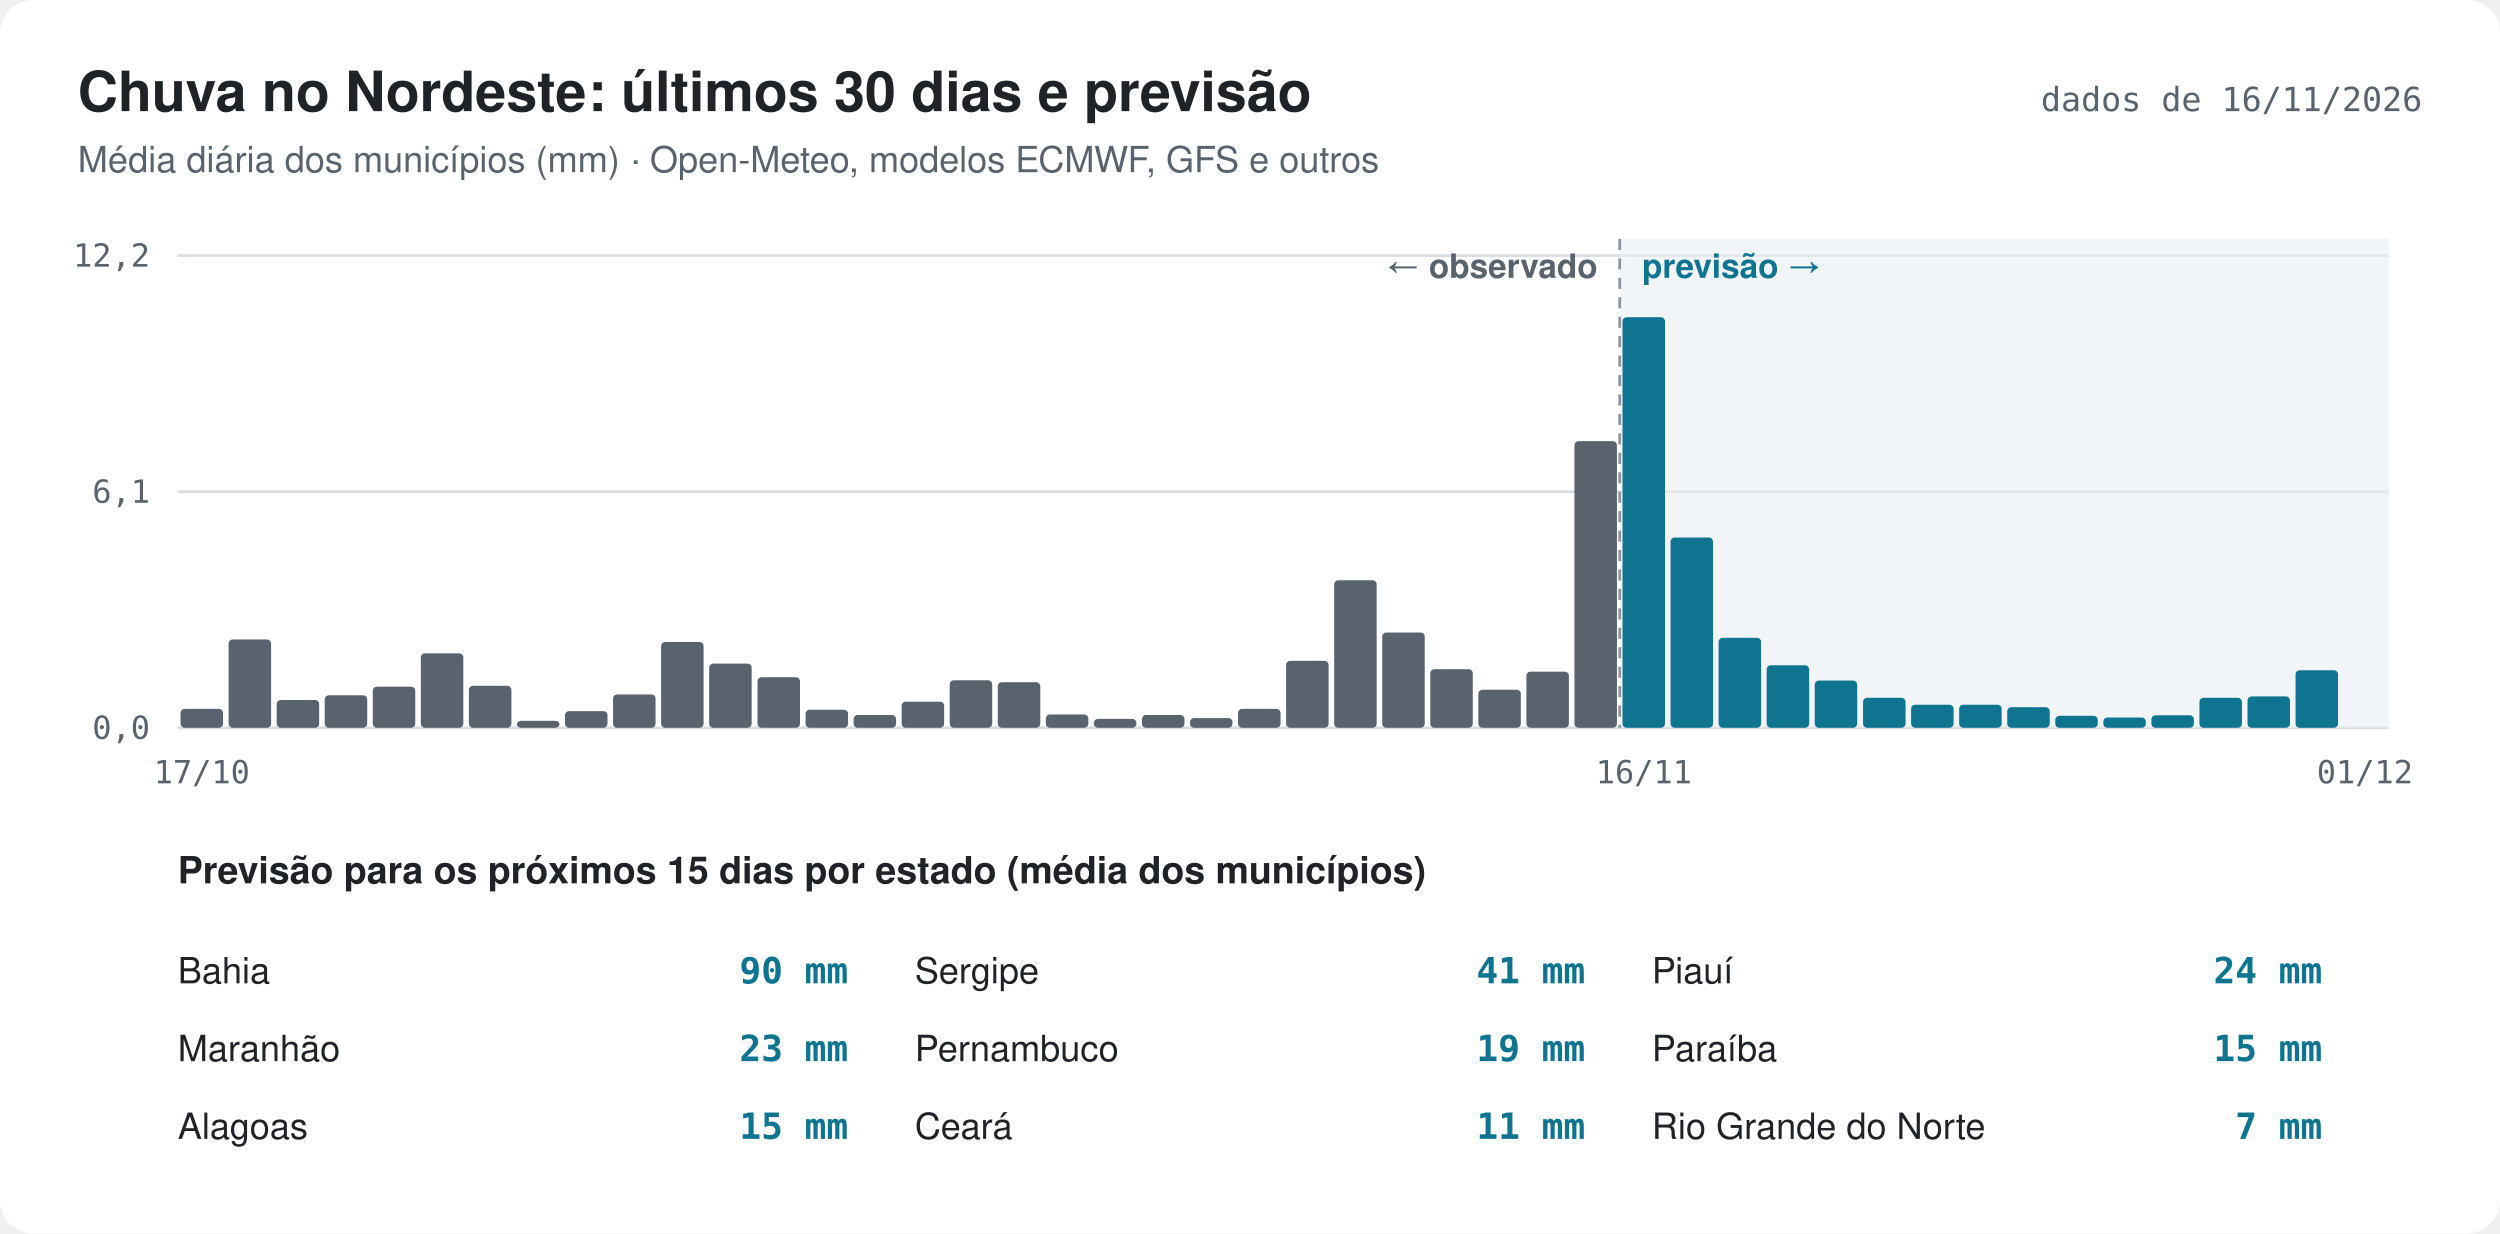
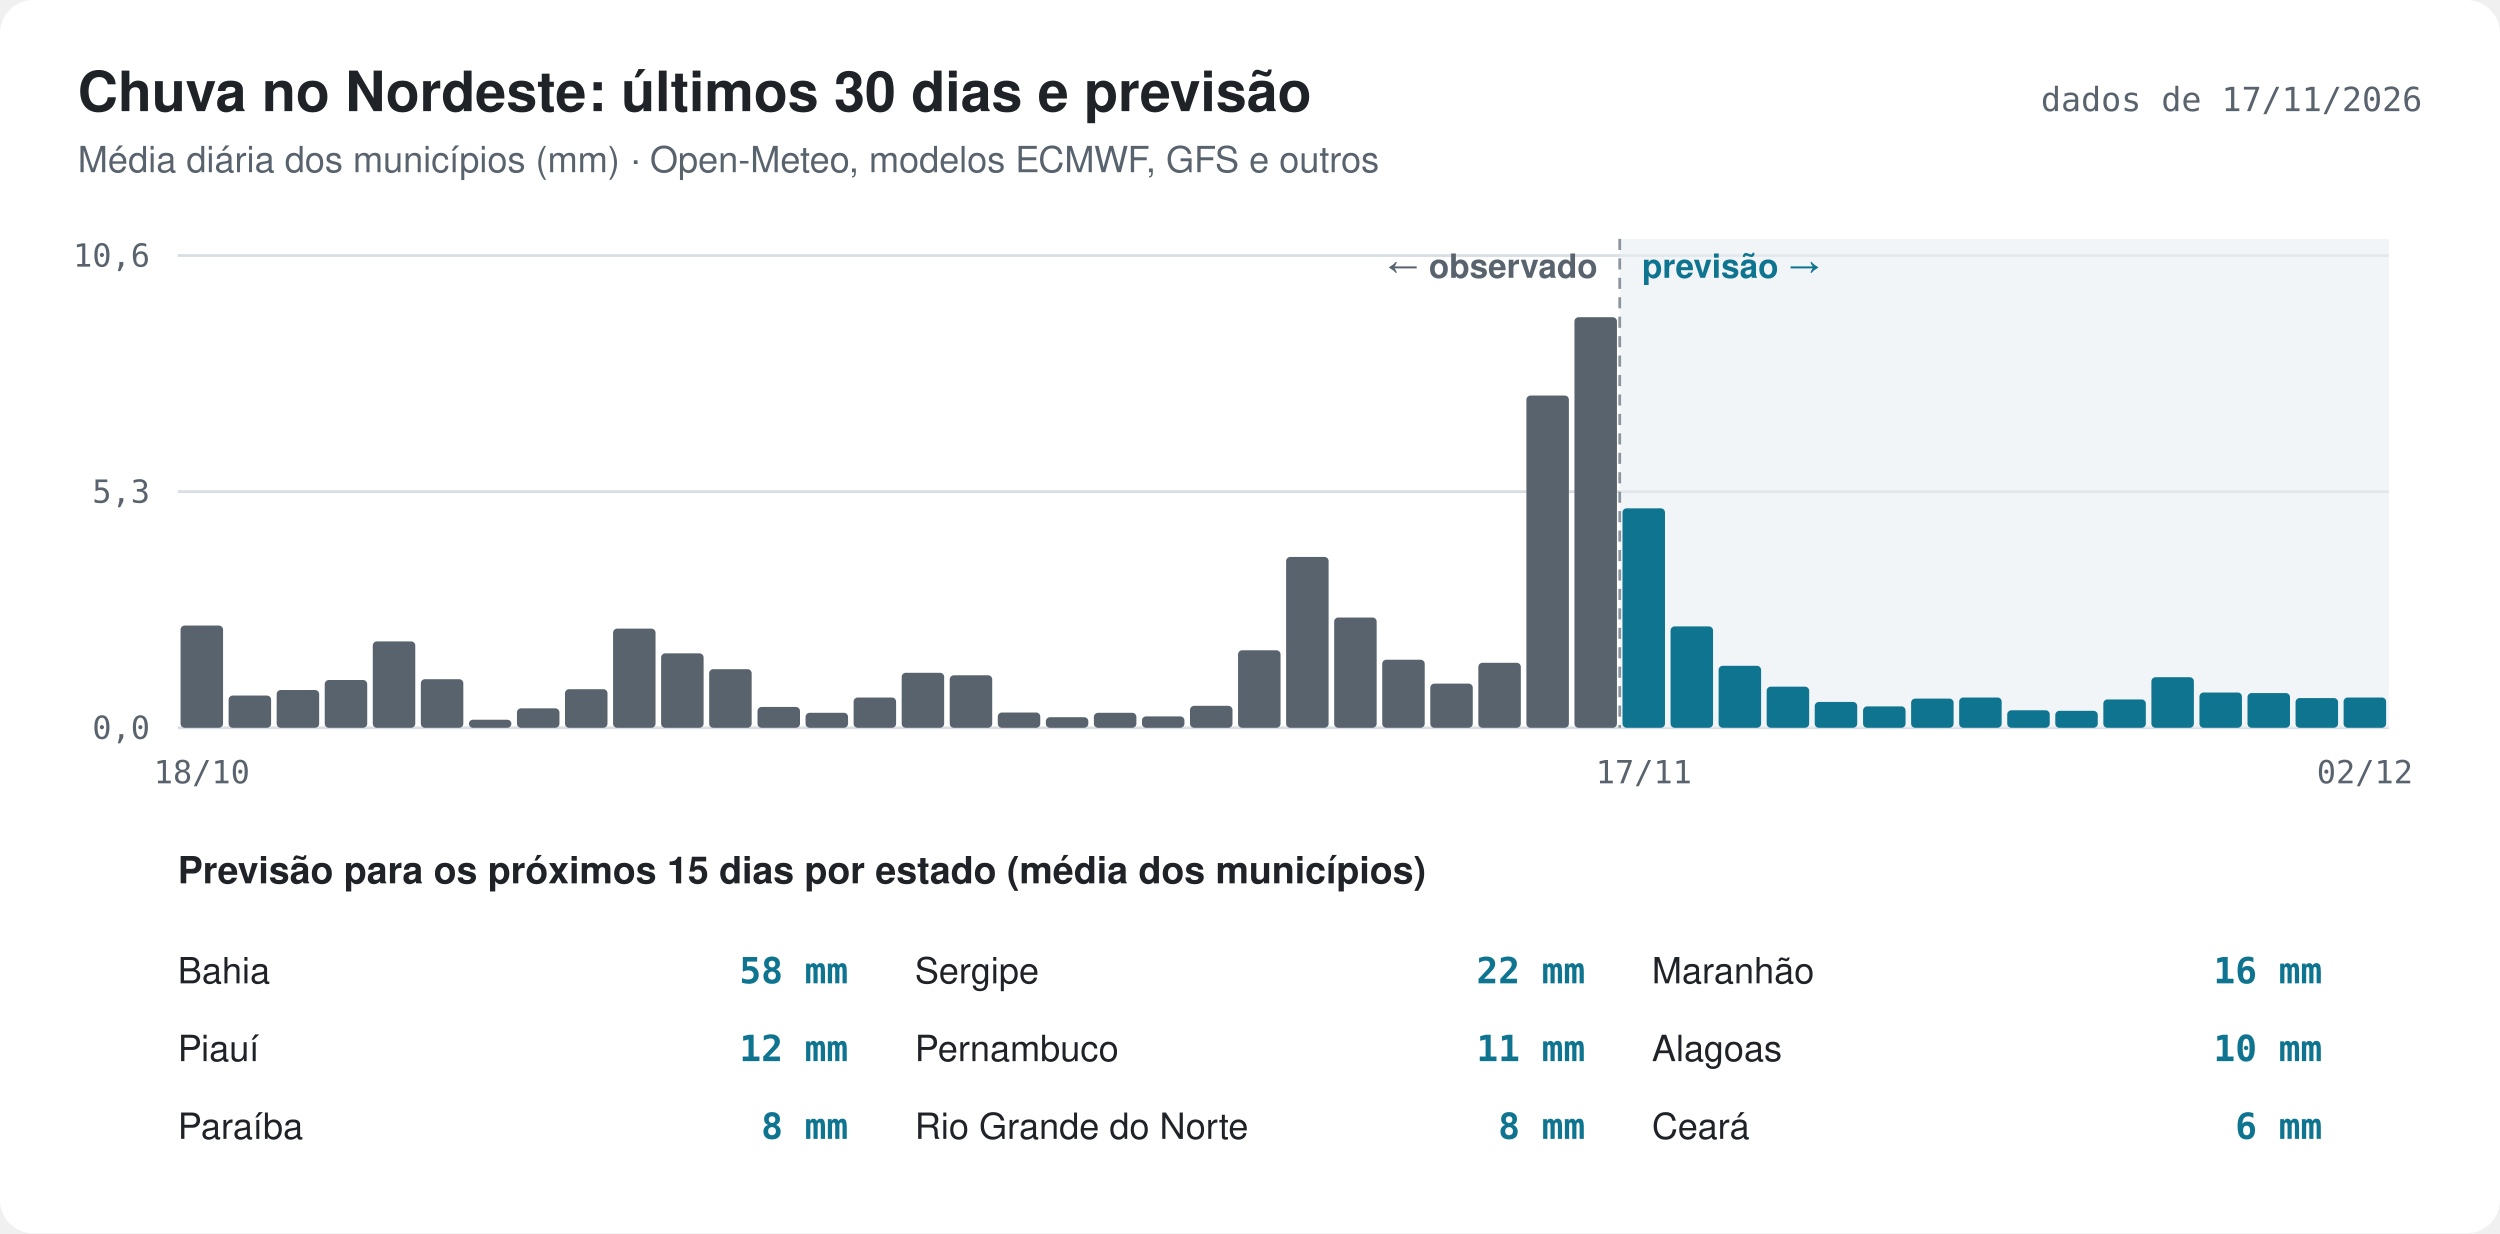
<svg xmlns="http://www.w3.org/2000/svg" width="900" height="444" viewBox="0 0 900 444" role="img" aria-label="Chuva observada e prevista no Nordeste">
  <style>
  .bg{fill:#ffffff} .card{fill:#f6f8fa;stroke:#d0d7de} .fg{fill:#1f2328} .mu{fill:#59636e}
  .grid{stroke:#d8dee4} .axis{stroke:#8c959f} .acc{fill:#0e7490} .accs{stroke:#0e7490} .area{fill:#0e7490;fill-opacity:.12}
  .crit{fill:#dc2626} .alert{fill:#d97706} .ok{fill:#16a34a} .nd{fill:#8c959f}
  .s0{fill:#f5e050} .s1{fill:#fcc55a} .s2{fill:#f59e0b} .s3{fill:#dc2626} .s4{fill:#7f1d1d} .track{fill:#eaeef2}
  text{font-family:-apple-system,BlinkMacSystemFont,'Segoe UI',Helvetica,Arial,sans-serif} .num{font-family:ui-monospace,SFMono-Regular,'SF Mono',Menlo,Consolas,monospace;font-variant-numeric:tabular-nums}
  @media (prefers-color-scheme: dark){
    .bg{fill:#0d1117} .card{fill:#161b22;stroke:#30363d} .fg{fill:#e6edf3} .mu{fill:#8d96a0}
    .grid{stroke:#21262d} .axis{stroke:#484f58} .acc{fill:#4fc3d9} .accs{stroke:#4fc3d9} .area{fill:#4fc3d9;fill-opacity:.15}
    .crit{fill:#f85149} .alert{fill:#f0a020} .ok{fill:#3fb950} .nd{fill:#6e7681} .track{fill:#21262d}
  }
</style>
  <rect class="bg" width="900" height="444" rx="12" />
  <text x="28" y="40" class="fg" font-size="20" font-weight="700" text-anchor="start">Chuva no Nordeste: últimos 30 dias e previsão</text>
  <text x="28" y="62" class="mu" font-size="13" font-weight="400" text-anchor="start">Média diária dos municípios (mm) · Open-Meteo, modelos ECMWF, GFS e outros</text>
-   <text x="872" y="40" class="mu num" font-size="12" font-weight="400" text-anchor="end">dados de 16/11/2026</text>
+   <text x="872" y="40" class="mu num" font-size="12" font-weight="400" text-anchor="end">dados de 17/11/2026</text>
  <line class="grid" x1="64" x2="860" y1="262.0" y2="262.0" />
  <text x="54" y="266.0" class="mu num" font-size="11.5" font-weight="400" text-anchor="end">0,0</text>
  <line class="grid" x1="64" x2="860" y1="177.0" y2="177.0" />
-   <text x="54" y="181.0" class="mu num" font-size="11.5" font-weight="400" text-anchor="end">6,1</text>
+   <text x="54" y="181.0" class="mu num" font-size="11.5" font-weight="400" text-anchor="end">5,3</text>
  <line class="grid" x1="64" x2="860" y1="92.0" y2="92.0" />
-   <text x="54" y="96.0" class="mu num" font-size="11.5" font-weight="400" text-anchor="end">12,2</text>
+   <text x="54" y="96.0" class="mu num" font-size="11.5" font-weight="400" text-anchor="end">10,6</text>
  <rect x="583.1" y="86" width="276.9" height="176" class="track" opacity=".6" />
-   <rect class="mu" x="65.0" y="255.2" width="15.3" height="6.8" rx="1.5" />
-   <rect class="mu" x="82.3" y="230.2" width="15.3" height="31.8" rx="1.5" />
-   <rect class="mu" x="99.6" y="252.0" width="15.3" height="10.0" rx="1.5" />
-   <rect class="mu" x="116.9" y="250.3" width="15.3" height="11.7" rx="1.5" />
-   <rect class="mu" x="134.2" y="247.2" width="15.3" height="14.8" rx="1.5" />
-   <rect class="mu" x="151.5" y="235.2" width="15.3" height="26.8" rx="1.5" />
-   <rect class="mu" x="168.8" y="246.9" width="15.3" height="15.1" rx="1.5" />
-   <rect class="mu" x="186.1" y="259.5" width="15.3" height="2.5" rx="1.5" />
-   <rect class="mu" x="203.4" y="256.0" width="15.3" height="6.0" rx="1.5" />
-   <rect class="mu" x="220.7" y="250.0" width="15.3" height="12.0" rx="1.5" />
-   <rect class="mu" x="238.0" y="231.1" width="15.3" height="30.9" rx="1.5" />
-   <rect class="mu" x="255.3" y="238.9" width="15.3" height="23.1" rx="1.5" />
-   <rect class="mu" x="272.7" y="243.8" width="15.3" height="18.2" rx="1.5" />
-   <rect class="mu" x="290.0" y="255.5" width="15.3" height="6.5" rx="1.5" />
-   <rect class="mu" x="307.3" y="257.4" width="15.3" height="4.6" rx="1.5" />
-   <rect class="mu" x="324.6" y="252.6" width="15.3" height="9.4" rx="1.5" />
-   <rect class="mu" x="341.9" y="244.9" width="15.3" height="17.1" rx="1.5" />
-   <rect class="mu" x="359.2" y="245.6" width="15.3" height="16.4" rx="1.5" />
-   <rect class="mu" x="376.5" y="257.2" width="15.3" height="4.8" rx="1.5" />
-   <rect class="mu" x="393.8" y="258.8" width="15.3" height="3.2" rx="1.5" />
-   <rect class="mu" x="411.1" y="257.4" width="15.3" height="4.6" rx="1.5" />
-   <rect class="mu" x="428.4" y="258.5" width="15.3" height="3.5" rx="1.5" />
-   <rect class="mu" x="445.7" y="255.2" width="15.3" height="6.8" rx="1.5" />
-   <rect class="mu" x="463.0" y="237.9" width="15.3" height="24.1" rx="1.5" />
-   <rect class="mu" x="480.3" y="208.9" width="15.3" height="53.1" rx="1.5" />
-   <rect class="mu" x="497.6" y="227.7" width="15.3" height="34.3" rx="1.5" />
-   <rect class="mu" x="514.9" y="240.9" width="15.3" height="21.1" rx="1.5" />
-   <rect class="mu" x="532.2" y="248.3" width="15.3" height="13.7" rx="1.5" />
-   <rect class="mu" x="549.5" y="241.8" width="15.3" height="20.2" rx="1.5" />
-   <rect class="mu" x="566.8" y="158.8" width="15.3" height="103.2" rx="1.5" />
-   <rect class="acc" x="584.1" y="114.2" width="15.3" height="147.8" rx="1.5" />
-   <rect class="acc" x="601.4" y="193.5" width="15.3" height="68.5" rx="1.5" />
-   <rect class="acc" x="618.7" y="229.6" width="15.3" height="32.4" rx="1.5" />
-   <rect class="acc" x="636.0" y="239.5" width="15.3" height="22.5" rx="1.5" />
-   <rect class="acc" x="653.3" y="245.0" width="15.3" height="17.0" rx="1.5" />
-   <rect class="acc" x="670.7" y="251.2" width="15.3" height="10.8" rx="1.5" />
-   <rect class="acc" x="688.0" y="253.7" width="15.3" height="8.3" rx="1.5" />
-   <rect class="acc" x="705.3" y="253.7" width="15.3" height="8.3" rx="1.5" />
-   <rect class="acc" x="722.6" y="254.6" width="15.3" height="7.4" rx="1.5" />
-   <rect class="acc" x="739.9" y="257.7" width="15.3" height="4.3" rx="1.5" />
-   <rect class="acc" x="757.2" y="258.3" width="15.3" height="3.7" rx="1.5" />
-   <rect class="acc" x="774.5" y="257.5" width="15.3" height="4.5" rx="1.5" />
-   <rect class="acc" x="791.8" y="251.2" width="15.3" height="10.8" rx="1.5" />
-   <rect class="acc" x="809.1" y="250.7" width="15.3" height="11.3" rx="1.5" />
-   <rect class="acc" x="826.4" y="241.3" width="15.3" height="20.7" rx="1.5" />
-   <rect class="acc" x="843.7" y="262.0" width="15.3" height="0.0" rx="1.5" />
+   <rect class="mu" x="65.0" y="225.2" width="15.3" height="36.8" rx="1.5" />
+   <rect class="mu" x="82.3" y="250.4" width="15.3" height="11.6" rx="1.5" />
+   <rect class="mu" x="99.6" y="248.4" width="15.3" height="13.6" rx="1.5" />
+   <rect class="mu" x="116.9" y="244.8" width="15.3" height="17.2" rx="1.5" />
+   <rect class="mu" x="134.2" y="230.9" width="15.3" height="31.1" rx="1.5" />
+   <rect class="mu" x="151.5" y="244.5" width="15.3" height="17.5" rx="1.5" />
+   <rect class="mu" x="168.8" y="259.1" width="15.3" height="2.9" rx="1.5" />
+   <rect class="mu" x="186.1" y="255.0" width="15.3" height="7.0" rx="1.5" />
+   <rect class="mu" x="203.4" y="248.1" width="15.3" height="13.9" rx="1.5" />
+   <rect class="mu" x="220.7" y="226.3" width="15.3" height="35.7" rx="1.5" />
+   <rect class="mu" x="238.0" y="235.2" width="15.3" height="26.8" rx="1.5" />
+   <rect class="mu" x="255.3" y="240.9" width="15.3" height="21.1" rx="1.5" />
+   <rect class="mu" x="272.7" y="254.5" width="15.3" height="7.5" rx="1.5" />
+   <rect class="mu" x="290.0" y="256.6" width="15.3" height="5.4" rx="1.5" />
+   <rect class="mu" x="307.3" y="251.1" width="15.3" height="10.9" rx="1.5" />
+   <rect class="mu" x="324.6" y="242.2" width="15.3" height="19.8" rx="1.5" />
+   <rect class="mu" x="341.9" y="243.1" width="15.3" height="18.9" rx="1.5" />
+   <rect class="mu" x="359.2" y="256.5" width="15.3" height="5.5" rx="1.5" />
+   <rect class="mu" x="376.5" y="258.2" width="15.3" height="3.8" rx="1.5" />
+   <rect class="mu" x="393.8" y="256.6" width="15.3" height="5.4" rx="1.5" />
+   <rect class="mu" x="411.1" y="257.9" width="15.3" height="4.1" rx="1.5" />
+   <rect class="mu" x="428.4" y="254.1" width="15.3" height="7.9" rx="1.5" />
+   <rect class="mu" x="445.7" y="234.1" width="15.3" height="27.9" rx="1.5" />
+   <rect class="mu" x="463.0" y="200.5" width="15.3" height="61.5" rx="1.5" />
+   <rect class="mu" x="480.3" y="222.3" width="15.3" height="39.7" rx="1.5" />
+   <rect class="mu" x="497.6" y="237.5" width="15.3" height="24.5" rx="1.5" />
+   <rect class="mu" x="514.9" y="246.1" width="15.3" height="15.9" rx="1.5" />
+   <rect class="mu" x="532.2" y="238.6" width="15.3" height="23.4" rx="1.5" />
+   <rect class="mu" x="549.5" y="142.4" width="15.3" height="119.6" rx="1.5" />
+   <rect class="mu" x="566.8" y="114.2" width="15.3" height="147.8" rx="1.5" />
+   <rect class="acc" x="584.1" y="183.0" width="15.3" height="79.0" rx="1.5" />
+   <rect class="acc" x="601.4" y="225.5" width="15.3" height="36.5" rx="1.5" />
+   <rect class="acc" x="618.7" y="239.7" width="15.3" height="22.3" rx="1.5" />
+   <rect class="acc" x="636.0" y="247.2" width="15.3" height="14.8" rx="1.5" />
+   <rect class="acc" x="653.3" y="252.7" width="15.3" height="9.3" rx="1.5" />
+   <rect class="acc" x="670.7" y="254.3" width="15.3" height="7.7" rx="1.5" />
+   <rect class="acc" x="688.0" y="251.5" width="15.3" height="10.5" rx="1.5" />
+   <rect class="acc" x="705.3" y="251.1" width="15.3" height="10.9" rx="1.5" />
+   <rect class="acc" x="722.6" y="255.7" width="15.3" height="6.3" rx="1.5" />
+   <rect class="acc" x="739.9" y="255.9" width="15.3" height="6.1" rx="1.5" />
+   <rect class="acc" x="757.2" y="251.8" width="15.3" height="10.2" rx="1.5" />
+   <rect class="acc" x="774.5" y="243.8" width="15.3" height="18.2" rx="1.5" />
+   <rect class="acc" x="791.8" y="249.3" width="15.3" height="12.7" rx="1.5" />
+   <rect class="acc" x="809.1" y="249.5" width="15.3" height="12.5" rx="1.5" />
+   <rect class="acc" x="826.4" y="251.3" width="15.3" height="10.7" rx="1.5" />
+   <rect class="acc" x="843.7" y="251.1" width="15.3" height="10.9" rx="1.5" />
  <line class="axis" x1="583.1" x2="583.1" y1="86" y2="262" stroke-dasharray="4 3" />
  <text x="591.13" y="100" class="acc" font-size="12" font-weight="700" text-anchor="start">previsão →</text>
  <text x="575.13" y="100" class="mu" font-size="12" font-weight="600" text-anchor="end">← observado</text>
-   <text x="72.652" y="282" class="mu num" font-size="11.5" font-weight="400" text-anchor="middle">17/10</text>
-   <text x="591.783" y="282" class="mu num" font-size="11.5" font-weight="400" text-anchor="middle">16/11</text>
-   <text x="851.348" y="282" class="mu num" font-size="11.5" font-weight="400" text-anchor="middle">01/12</text>
+   <text x="72.652" y="282" class="mu num" font-size="11.5" font-weight="400" text-anchor="middle">18/10</text>
+   <text x="591.783" y="282" class="mu num" font-size="11.5" font-weight="400" text-anchor="middle">17/11</text>
+   <text x="851.348" y="282" class="mu num" font-size="11.5" font-weight="400" text-anchor="middle">02/12</text>
  <text x="64" y="318" class="fg" font-size="13.5" font-weight="700" text-anchor="start">Previsão para os próximos 15 dias por estado (média dos municípios)</text>
  <text x="64.0" y="354" class="fg" font-size="13" font-weight="400" text-anchor="start">Bahia</text>
-   <text x="305.333" y="354" class="acc num" font-size="13" font-weight="700" text-anchor="end">90 mm</text>
+   <text x="305.333" y="354" class="acc num" font-size="13" font-weight="700" text-anchor="end">58 mm</text>
  <text x="329.333" y="354" class="fg" font-size="13" font-weight="400" text-anchor="start">Sergipe</text>
-   <text x="570.667" y="354" class="acc num" font-size="13" font-weight="700" text-anchor="end">41 mm</text>
-   <text x="594.667" y="354" class="fg" font-size="13" font-weight="400" text-anchor="start">Piauí</text>
-   <text x="836.0" y="354" class="acc num" font-size="13" font-weight="700" text-anchor="end">24 mm</text>
-   <text x="64.0" y="382" class="fg" font-size="13" font-weight="400" text-anchor="start">Maranhão</text>
-   <text x="305.333" y="382" class="acc num" font-size="13" font-weight="700" text-anchor="end">23 mm</text>
+   <text x="570.667" y="354" class="acc num" font-size="13" font-weight="700" text-anchor="end">22 mm</text>
+   <text x="594.667" y="354" class="fg" font-size="13" font-weight="400" text-anchor="start">Maranhão</text>
+   <text x="836.0" y="354" class="acc num" font-size="13" font-weight="700" text-anchor="end">16 mm</text>
+   <text x="64.0" y="382" class="fg" font-size="13" font-weight="400" text-anchor="start">Piauí</text>
+   <text x="305.333" y="382" class="acc num" font-size="13" font-weight="700" text-anchor="end">12 mm</text>
  <text x="329.333" y="382" class="fg" font-size="13" font-weight="400" text-anchor="start">Pernambuco</text>
-   <text x="570.667" y="382" class="acc num" font-size="13" font-weight="700" text-anchor="end">19 mm</text>
-   <text x="594.667" y="382" class="fg" font-size="13" font-weight="400" text-anchor="start">Paraíba</text>
-   <text x="836.0" y="382" class="acc num" font-size="13" font-weight="700" text-anchor="end">15 mm</text>
-   <text x="64.0" y="410" class="fg" font-size="13" font-weight="400" text-anchor="start">Alagoas</text>
-   <text x="305.333" y="410" class="acc num" font-size="13" font-weight="700" text-anchor="end">15 mm</text>
-   <text x="329.333" y="410" class="fg" font-size="13" font-weight="400" text-anchor="start">Ceará</text>
-   <text x="570.667" y="410" class="acc num" font-size="13" font-weight="700" text-anchor="end">11 mm</text>
-   <text x="594.667" y="410" class="fg" font-size="13" font-weight="400" text-anchor="start">Rio Grande do Norte</text>
-   <text x="836.0" y="410" class="acc num" font-size="13" font-weight="700" text-anchor="end">7 mm</text>
+   <text x="570.667" y="382" class="acc num" font-size="13" font-weight="700" text-anchor="end">11 mm</text>
+   <text x="594.667" y="382" class="fg" font-size="13" font-weight="400" text-anchor="start">Alagoas</text>
+   <text x="836.0" y="382" class="acc num" font-size="13" font-weight="700" text-anchor="end">10 mm</text>
+   <text x="64.0" y="410" class="fg" font-size="13" font-weight="400" text-anchor="start">Paraíba</text>
+   <text x="305.333" y="410" class="acc num" font-size="13" font-weight="700" text-anchor="end">8 mm</text>
+   <text x="329.333" y="410" class="fg" font-size="13" font-weight="400" text-anchor="start">Rio Grande do Norte</text>
+   <text x="570.667" y="410" class="acc num" font-size="13" font-weight="700" text-anchor="end">8 mm</text>
+   <text x="594.667" y="410" class="fg" font-size="13" font-weight="400" text-anchor="start">Ceará</text>
+   <text x="836.0" y="410" class="acc num" font-size="13" font-weight="700" text-anchor="end">6 mm</text>
</svg>
